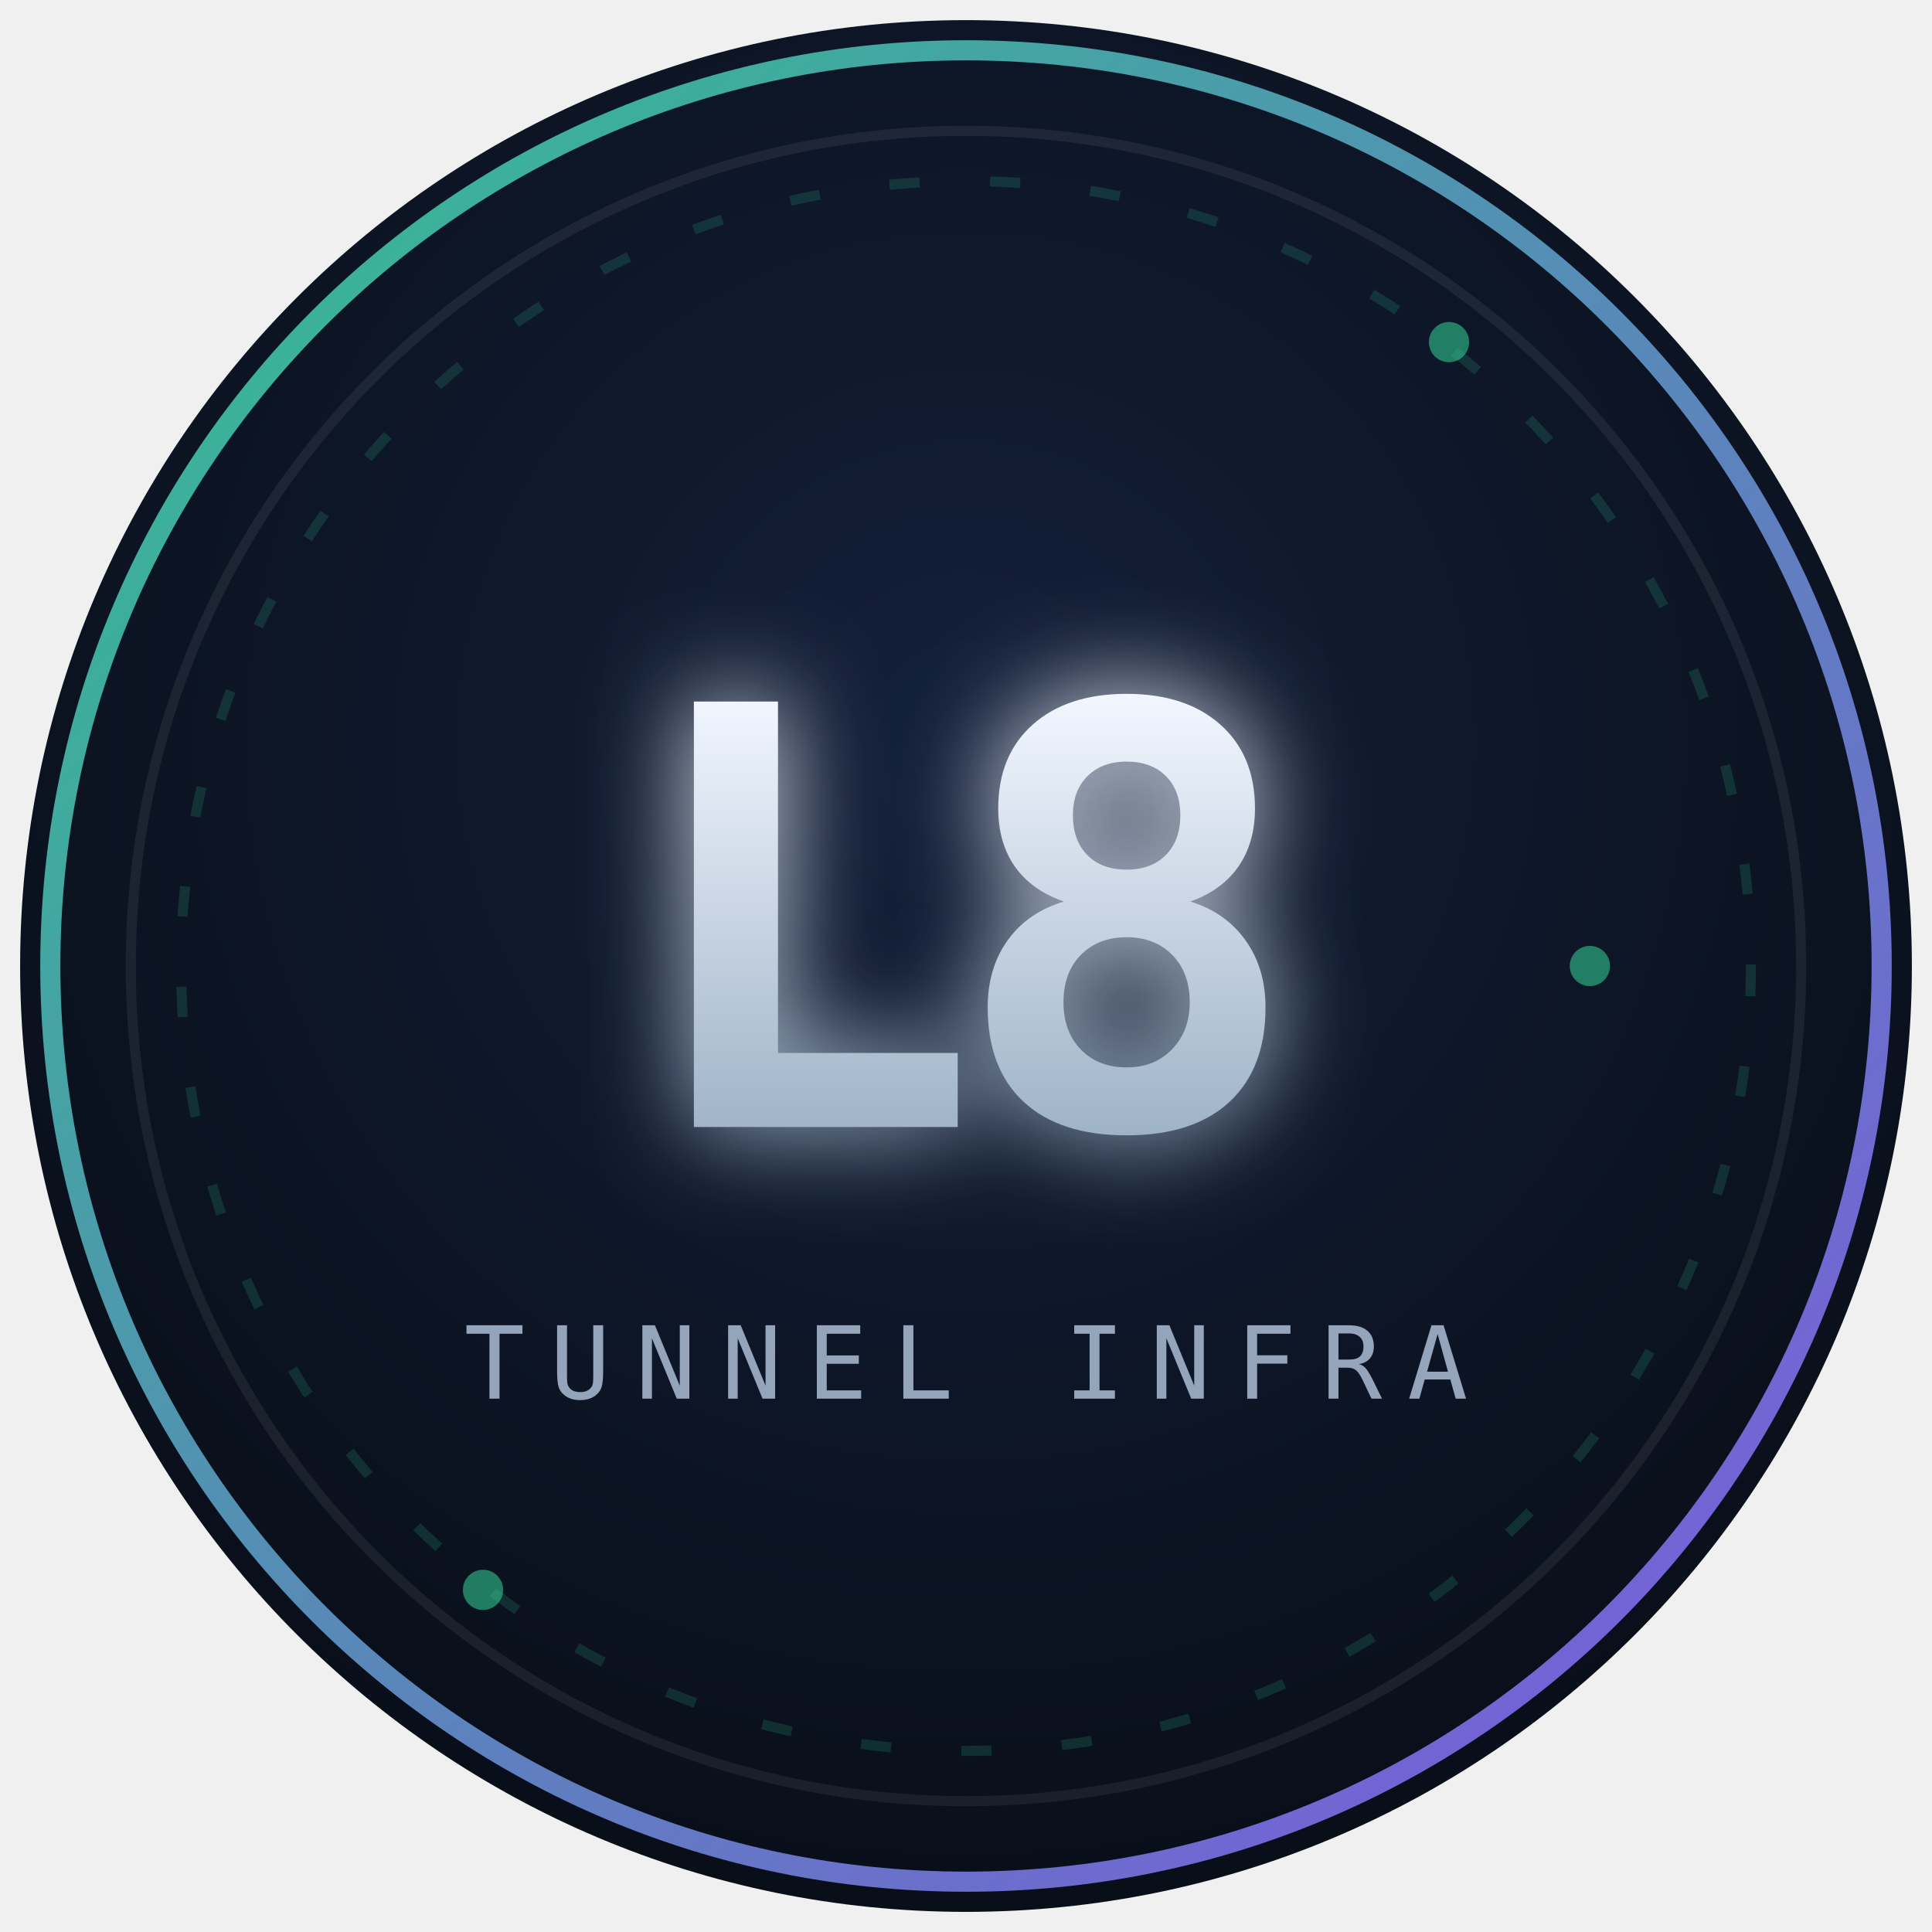
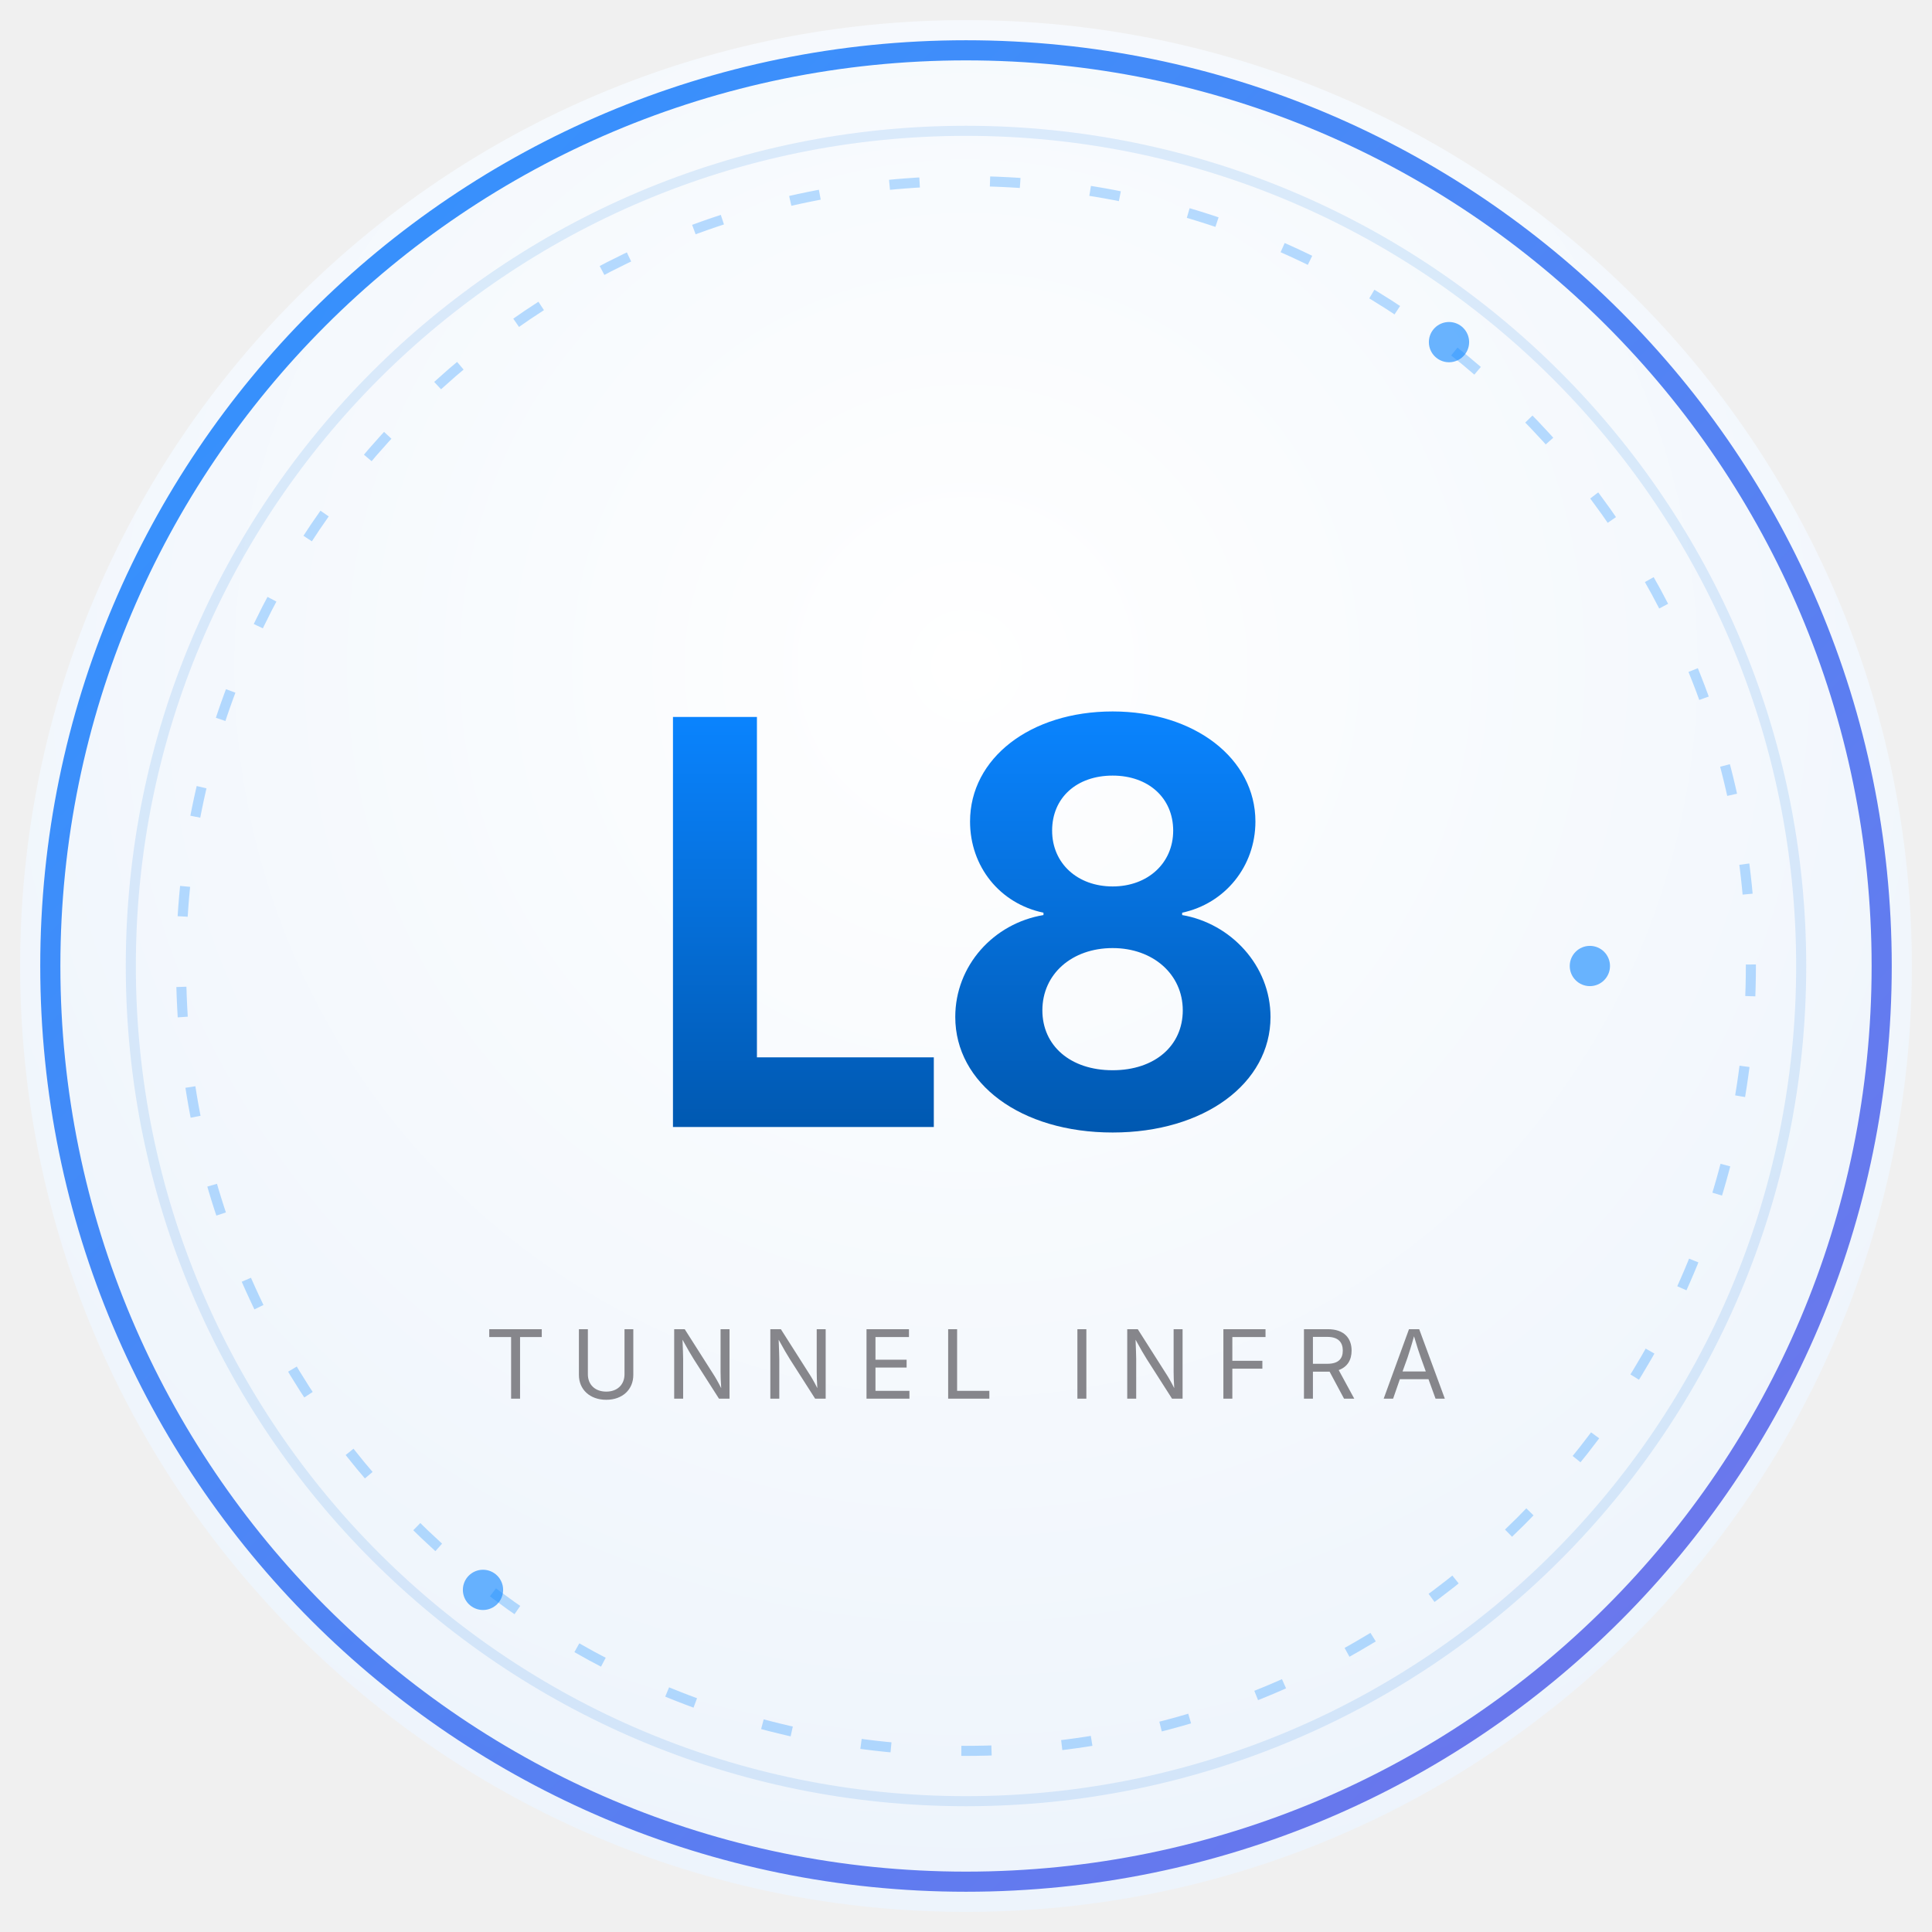
<svg xmlns="http://www.w3.org/2000/svg" width="192" height="192" viewBox="0 0 192 192" role="img" aria-label="l8PYGIT monogram">
  <defs>
    <linearGradient id="ring" x1="0" y1="0" x2="1" y2="1">
-       <stop offset="0" stop-color="#34d399" />
-       <stop offset="1" stop-color="#8b5cf6" />
+       <stop offset="0" stop-color="#0a84ff" />
+       <stop offset="1" stop-color="#5e5ce6" />
    </linearGradient>
-     <radialGradient id="core" cx="50%" cy="38%" r="75%">
-       <stop offset="0" stop-color="#13203a" />
-       <stop offset="1" stop-color="#070b12" />
+     <radialGradient id="core" cx="50%" cy="34%" r="78%">
+       <stop offset="0" stop-color="#ffffff" />
+       <stop offset="1" stop-color="#eaf2fb" />
    </radialGradient>
    <linearGradient id="ink" x1="0" y1="0" x2="0" y2="1">
-       <stop offset="0" stop-color="#f2f7ff" />
-       <stop offset="1" stop-color="#9fb3c8" />
+       <stop offset="0" stop-color="#0a84ff" />
+       <stop offset="1" stop-color="#0058b0" />
    </linearGradient>
-     <filter id="glow" x="-40%" y="-40%" width="180%" height="180%">
-       <feGaussianBlur stdDeviation="5" result="b" />
-       <feMerge>
-         <feMergeNode in="b" />
-         <feMergeNode in="SourceGraphic" />
-       </feMerge>
-     </filter>
  </defs>
  <circle cx="96" cy="96" r="94" fill="url(#core)" />
-   <circle cx="96" cy="96" r="91" fill="none" stroke="url(#ring)" stroke-width="2" opacity=".9" />
-   <circle cx="96" cy="96" r="83" fill="none" stroke="#ffffff" stroke-opacity=".07" stroke-width="1" />
-   <circle cx="96" cy="96" r="78" fill="none" stroke="#34d399" stroke-opacity=".16" stroke-width="1" stroke-dasharray="3 7" />
-   <g stroke="url(#ring)" stroke-width="2" stroke-linecap="round" opacity=".75">
+   <circle cx="96" cy="96" r="91" fill="none" stroke="url(#ring)" stroke-width="2" opacity=".85" />
+   <circle cx="96" cy="96" r="83" fill="none" stroke="#0071e3" stroke-opacity=".12" stroke-width="1" />
+   <circle cx="96" cy="96" r="78" fill="none" stroke="#0a84ff" stroke-opacity=".28" stroke-width="1" stroke-dasharray="3 7" />
+   <g stroke="url(#ring)" stroke-width="2" stroke-linecap="round" opacity=".7">
    <path d="M96 9v9" />
    <path d="M96 174v9" />
    <path d="M9 96h9" />
    <path d="M174 96h9" />
  </g>
-   <g fill="#34d399" opacity=".55">
+   <g fill="#0a84ff" opacity=".6">
    <circle cx="144" cy="34" r="2" />
    <circle cx="158" cy="96" r="2" />
    <circle cx="48" cy="158" r="2" />
  </g>
-   <text x="96" y="112" text-anchor="middle" font-family="'Cascadia Code','JetBrains Mono',ui-monospace,Menlo,Consolas,monospace" font-size="58" font-weight="700" letter-spacing="-3" fill="url(#ink)" filter="url(#glow)">L8</text>
-   <text x="96" y="139" text-anchor="middle" font-family="'Cascadia Code','JetBrains Mono',ui-monospace,Menlo,Consolas,monospace" font-size="10" letter-spacing="2.5" fill="#93a4bb">TUNNEL INFRA</text>
+   <text x="96" y="112" text-anchor="middle" font-family="-apple-system,'SF Pro Display','Segoe UI',system-ui,sans-serif" font-size="56" font-weight="700" letter-spacing="-2.5" fill="url(#ink)">L8</text>
+   <text x="96" y="139" text-anchor="middle" font-family="-apple-system,'SF Pro Text','Segoe UI',system-ui,sans-serif" font-size="9.5" letter-spacing="2.4" fill="#86868b">TUNNEL INFRA</text>
</svg>
